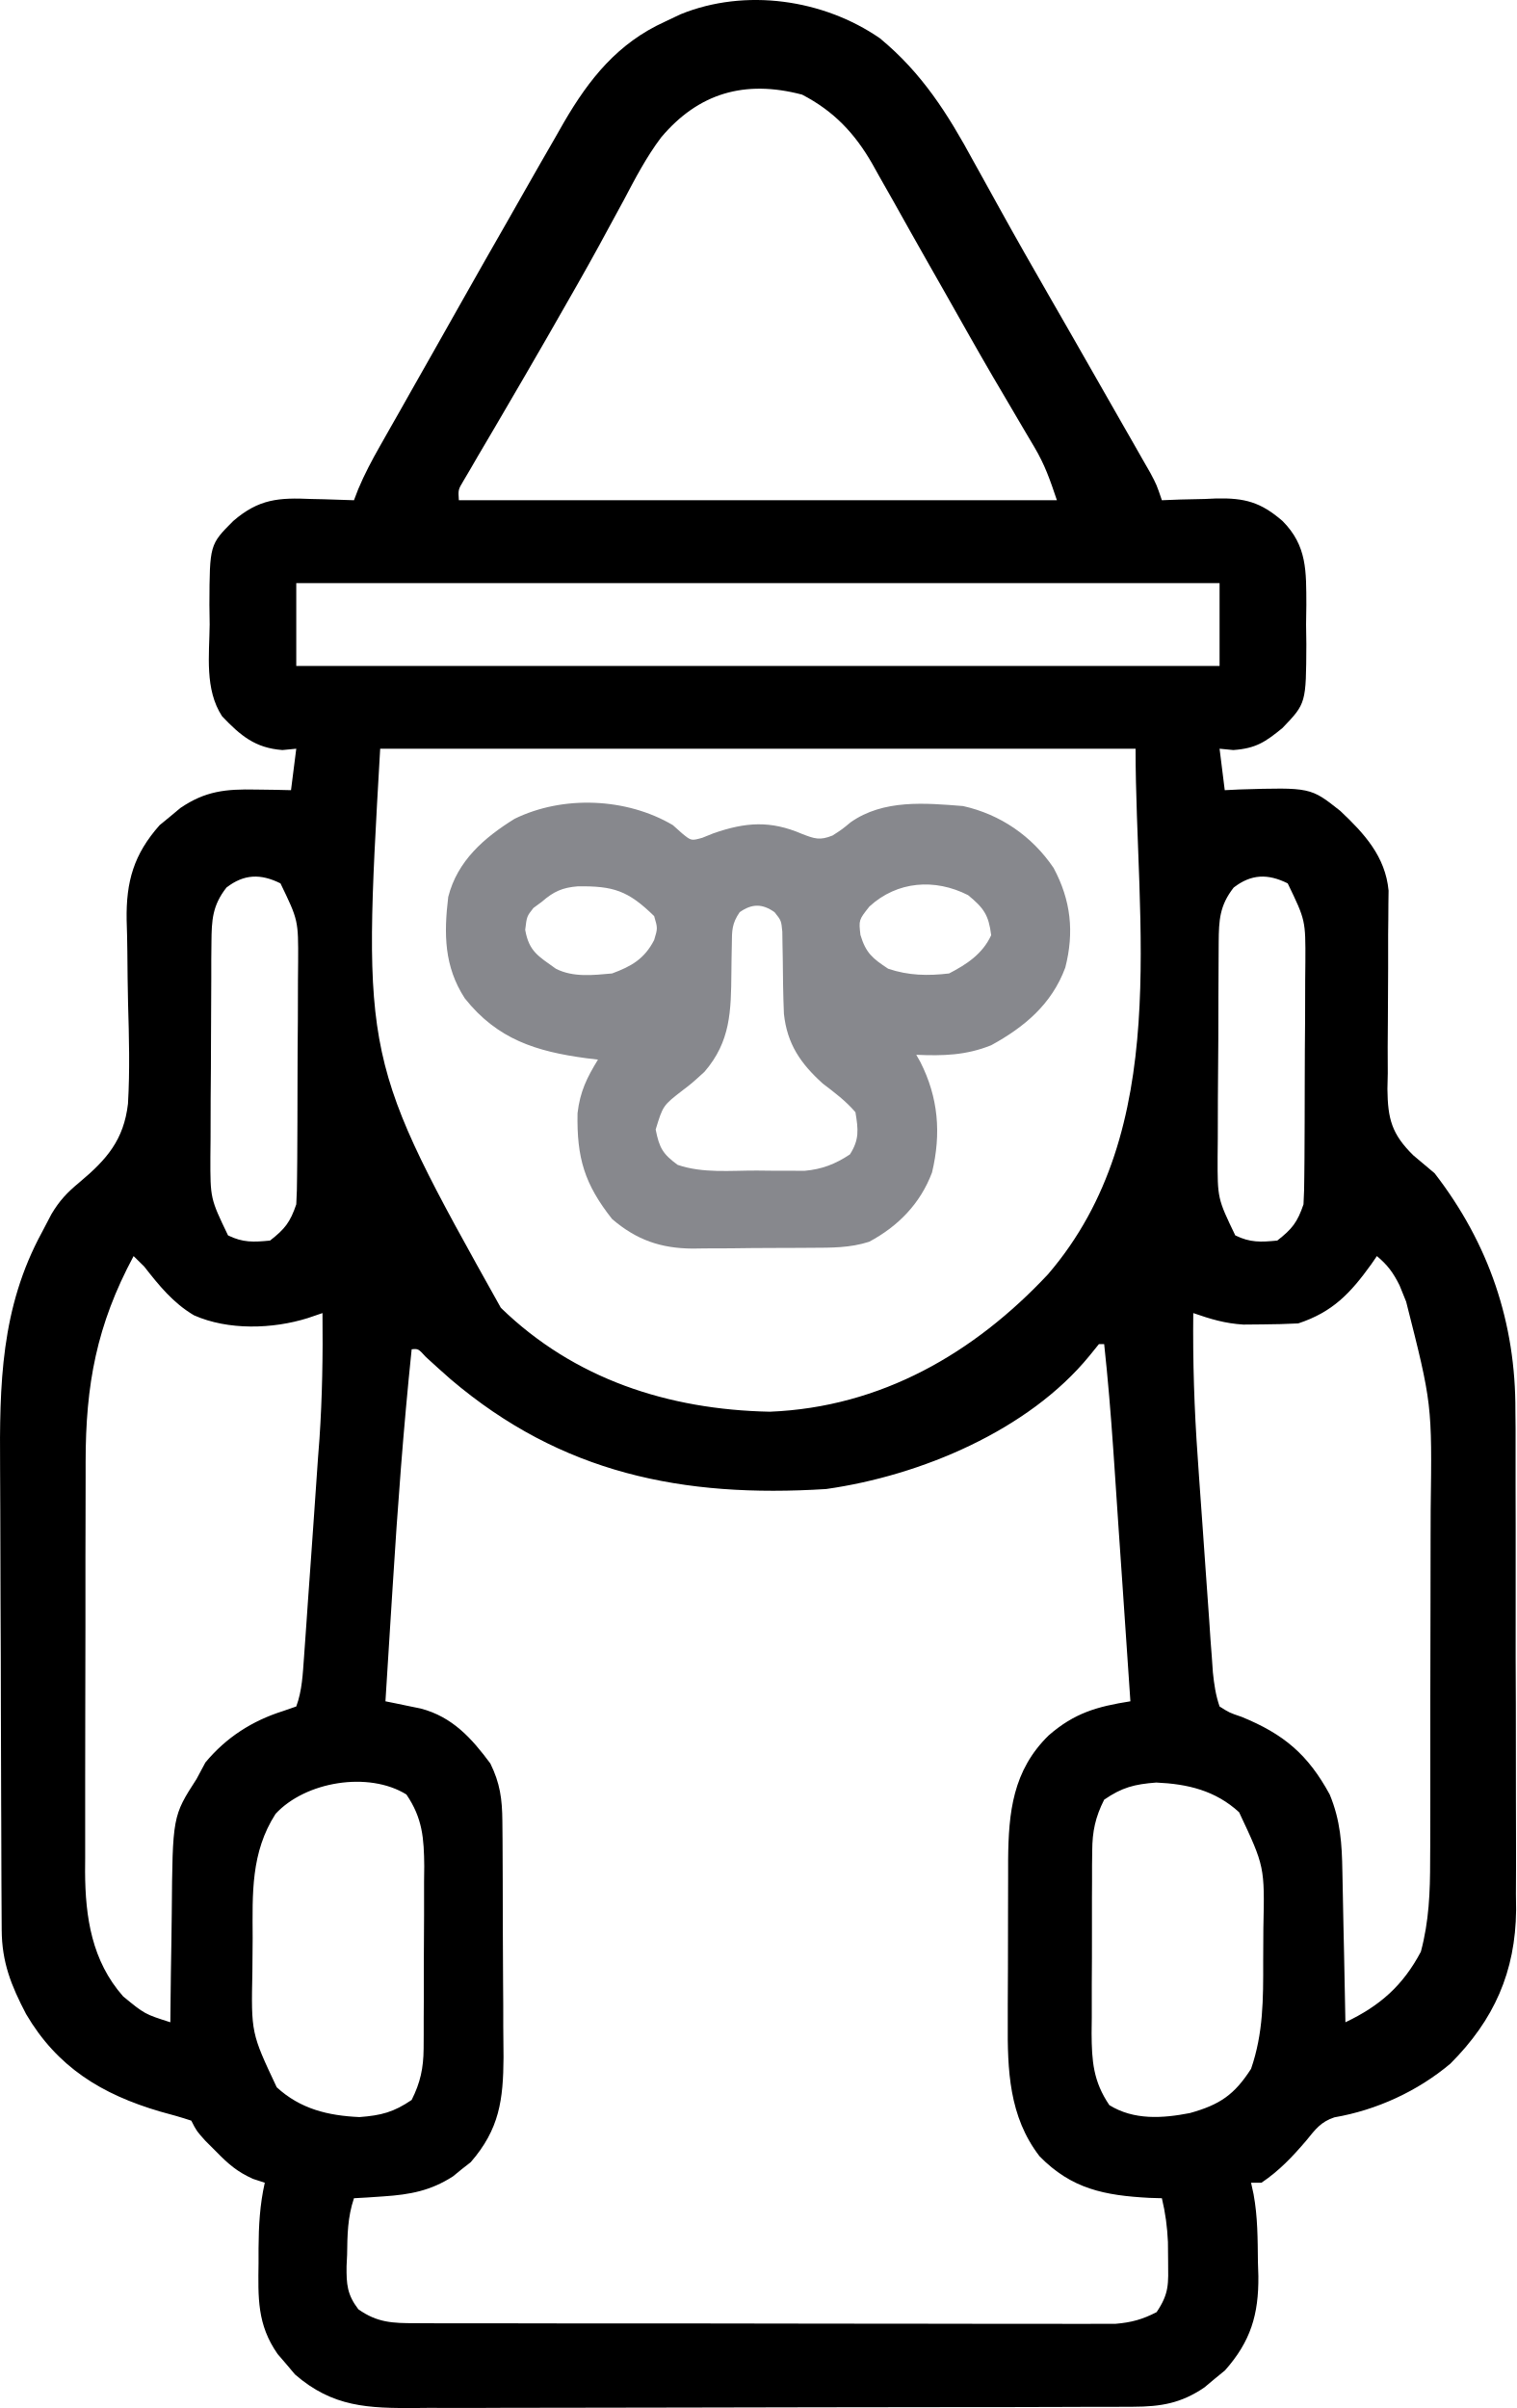
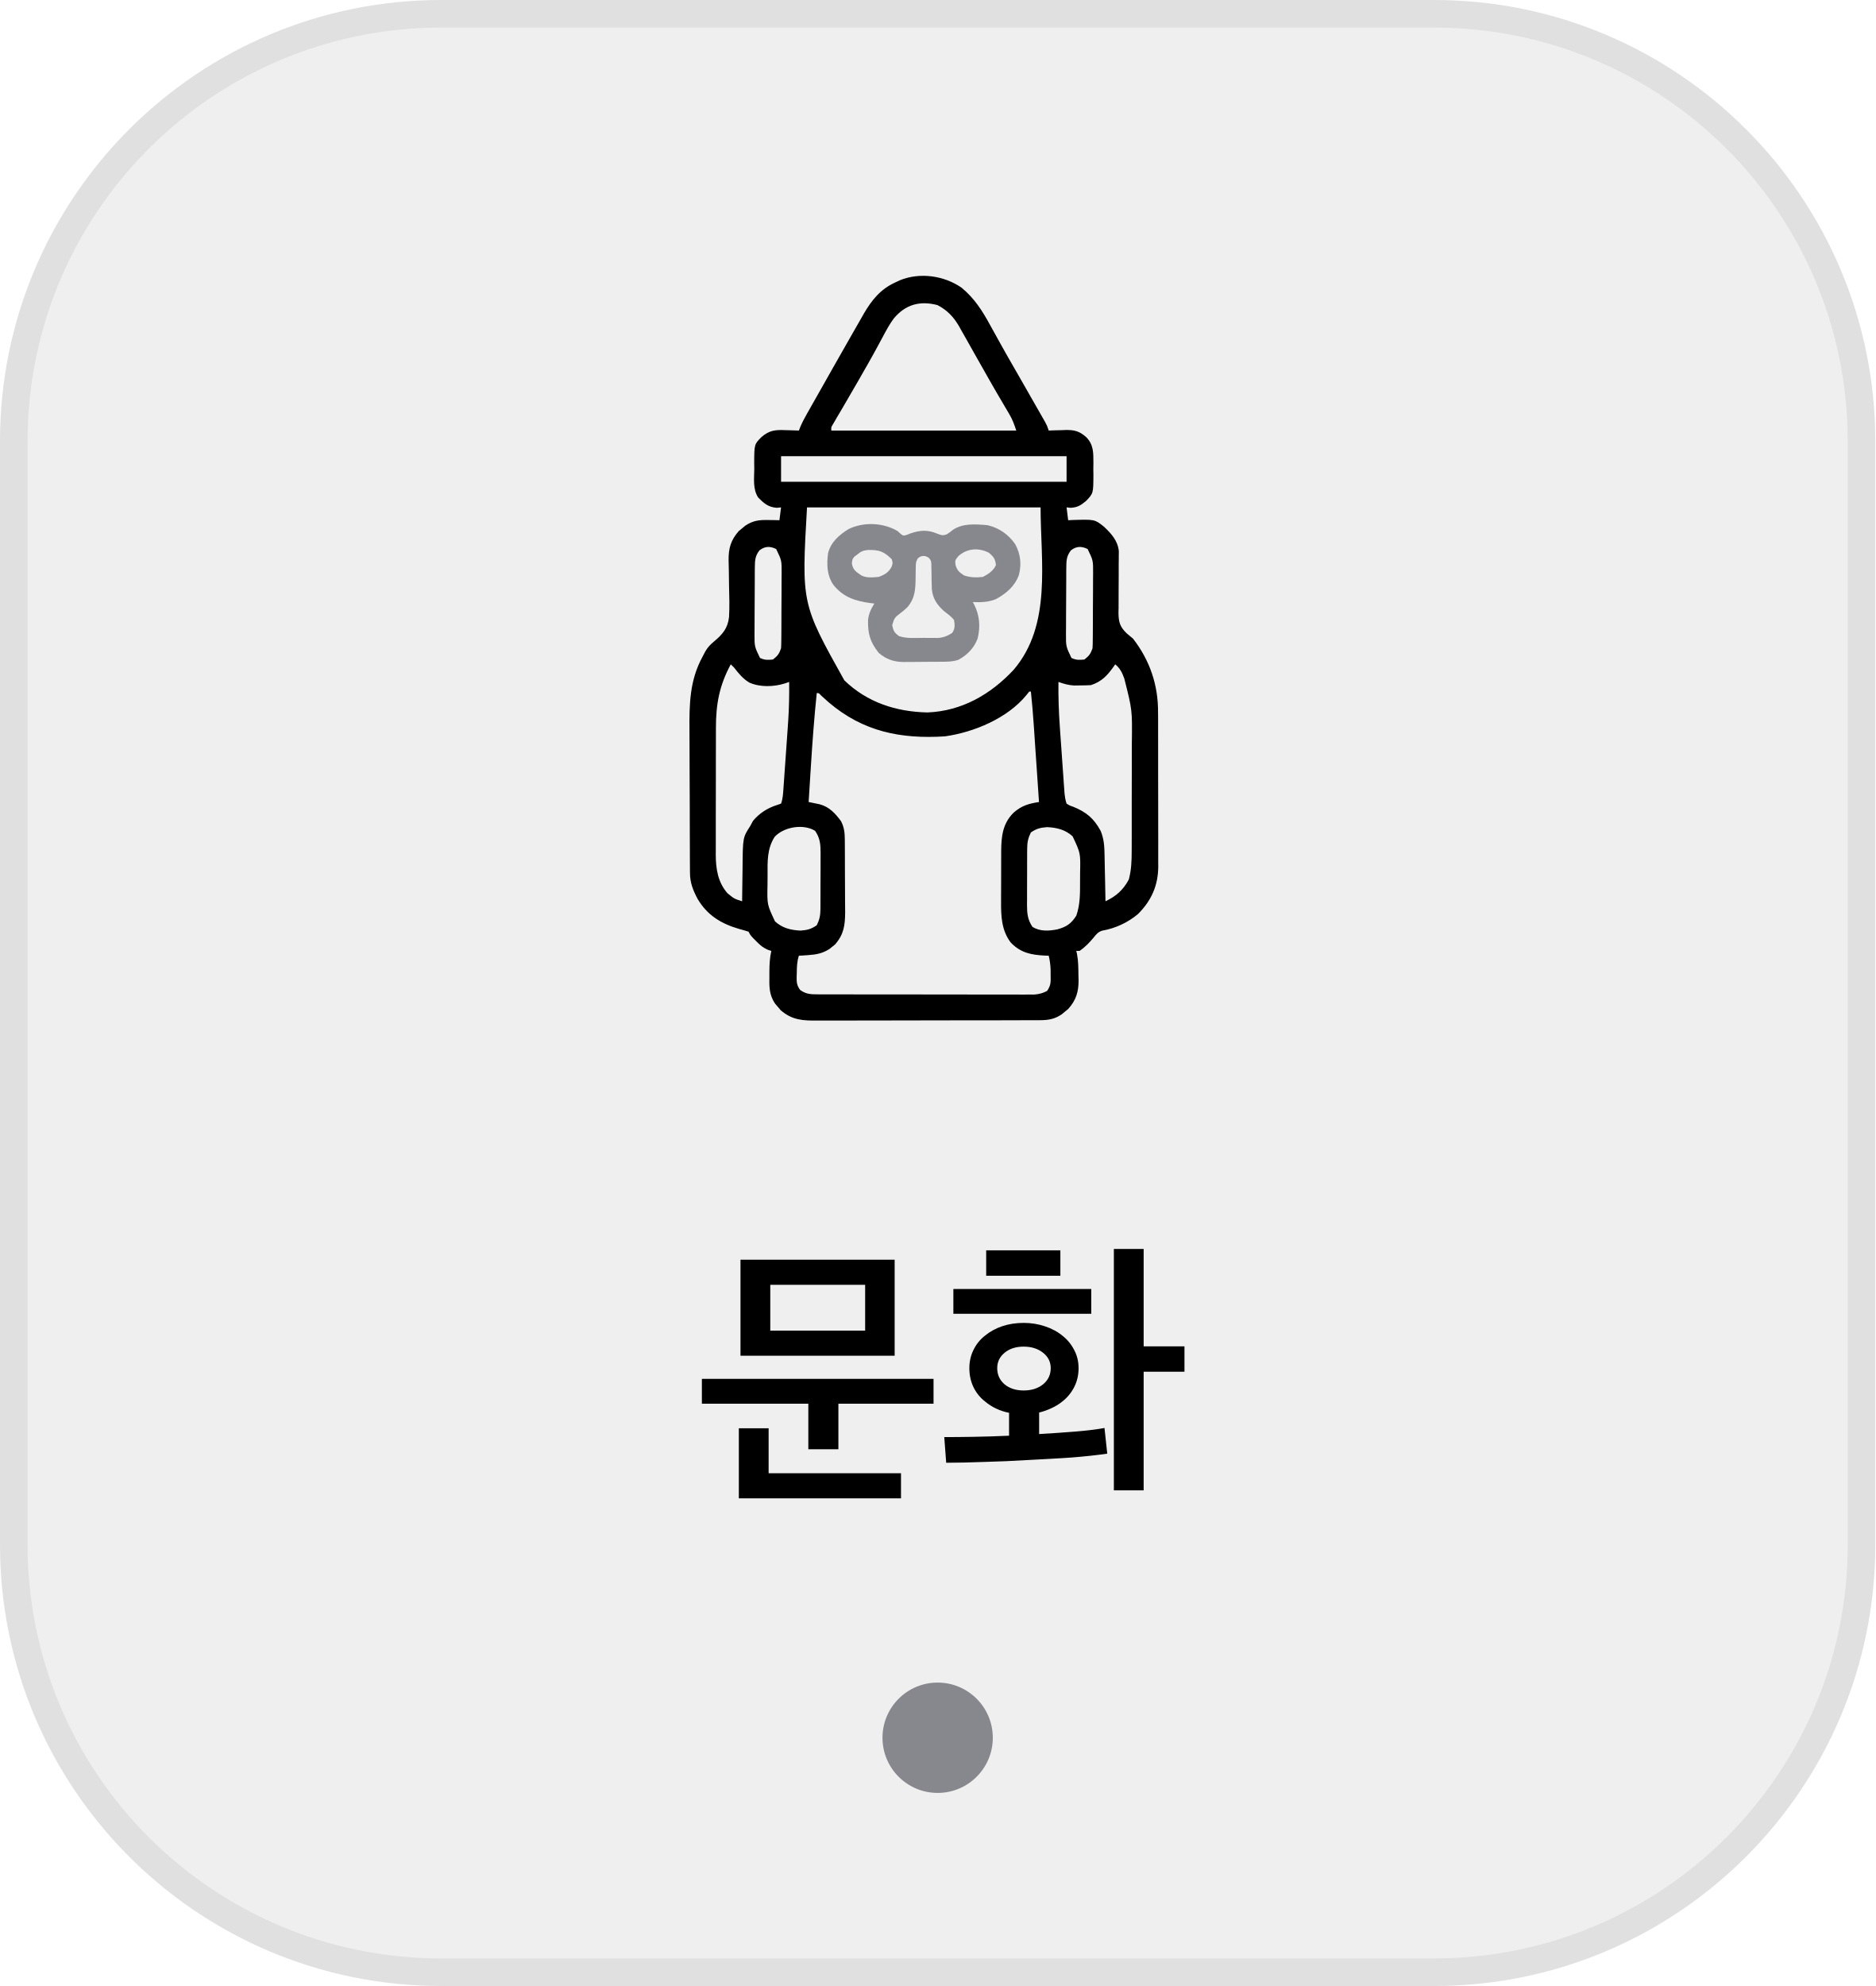
- <svg xmlns="http://www.w3.org/2000/svg" width="17" height="27" viewBox="0 0 17 27" fill="none">
-   <path d="M7.545 9.252C7.596 9.298 7.596 9.298 7.649 9.345C7.751 9.428 7.751 9.428 7.874 9.394C7.916 9.377 7.958 9.36 8.001 9.343C8.361 9.218 8.639 9.198 8.992 9.35C9.134 9.405 9.193 9.426 9.336 9.368C9.444 9.298 9.444 9.298 9.538 9.22C9.906 8.961 10.374 9.004 10.799 9.038C11.215 9.131 11.571 9.373 11.814 9.732C12.008 10.094 12.047 10.451 11.945 10.849C11.793 11.261 11.485 11.517 11.114 11.72C10.831 11.834 10.573 11.84 10.274 11.827C10.289 11.854 10.304 11.881 10.32 11.908C10.522 12.307 10.555 12.709 10.451 13.146C10.32 13.496 10.07 13.75 9.747 13.923C9.53 13.993 9.325 13.99 9.099 13.991C9.028 13.992 9.028 13.992 8.955 13.992C8.854 13.993 8.754 13.993 8.653 13.993C8.501 13.993 8.348 13.995 8.195 13.997C8.097 13.997 8 13.998 7.902 13.998C7.856 13.998 7.811 13.999 7.765 14C7.41 13.997 7.137 13.904 6.863 13.668C6.555 13.278 6.466 12.984 6.476 12.481C6.504 12.24 6.58 12.085 6.705 11.881C6.639 11.873 6.639 11.873 6.571 11.865C6.015 11.79 5.577 11.655 5.211 11.193C4.98 10.836 4.976 10.473 5.026 10.057C5.129 9.651 5.43 9.392 5.77 9.181C6.313 8.915 7.026 8.945 7.545 9.252ZM6.076 10.111C6.044 10.134 6.013 10.157 5.981 10.181C5.907 10.275 5.907 10.275 5.889 10.426C5.932 10.67 6.037 10.721 6.233 10.862C6.427 10.961 6.651 10.934 6.863 10.915C7.08 10.835 7.226 10.752 7.335 10.54C7.375 10.408 7.375 10.408 7.335 10.272C7.04 9.983 6.875 9.934 6.48 9.938C6.306 9.952 6.208 9.996 6.076 10.111ZM9.749 10.164C9.629 10.315 9.629 10.315 9.648 10.483C9.709 10.687 9.785 10.747 9.959 10.862C10.187 10.939 10.403 10.943 10.642 10.915C10.84 10.812 11.017 10.697 11.114 10.486C11.086 10.258 11.03 10.181 10.855 10.037C10.482 9.847 10.06 9.879 9.749 10.164ZM8.294 10.228C8.207 10.354 8.207 10.433 8.206 10.586C8.205 10.637 8.204 10.688 8.203 10.741C8.202 10.794 8.202 10.847 8.201 10.902C8.197 11.338 8.193 11.677 7.899 12.018C7.755 12.149 7.755 12.149 7.656 12.224C7.434 12.396 7.434 12.396 7.352 12.665C7.393 12.872 7.432 12.939 7.598 13.061C7.881 13.158 8.192 13.124 8.486 13.125C8.548 13.125 8.61 13.126 8.674 13.127C8.734 13.127 8.794 13.127 8.855 13.127C8.91 13.127 8.964 13.127 9.02 13.128C9.216 13.111 9.366 13.053 9.53 12.944C9.637 12.777 9.624 12.665 9.592 12.471C9.484 12.344 9.356 12.249 9.225 12.149C8.977 11.925 8.826 11.706 8.79 11.367C8.781 11.158 8.779 10.95 8.777 10.741C8.776 10.69 8.775 10.638 8.774 10.586C8.773 10.54 8.773 10.493 8.772 10.446C8.76 10.322 8.76 10.322 8.685 10.228C8.548 10.131 8.432 10.131 8.294 10.228Z" fill="#87888D" />
-   <path d="M9.866 0.429C10.339 0.819 10.628 1.278 10.917 1.811C10.956 1.881 10.995 1.95 11.033 2.02C11.092 2.127 11.151 2.233 11.21 2.34C11.392 2.67 11.579 2.997 11.767 3.324C11.828 3.431 11.89 3.539 11.952 3.646C11.983 3.7 12.014 3.754 12.046 3.81C12.231 4.134 12.416 4.458 12.601 4.782C12.637 4.845 12.673 4.907 12.71 4.972C12.759 5.059 12.759 5.059 12.81 5.148C12.839 5.199 12.868 5.25 12.899 5.303C12.969 5.435 12.969 5.435 13.028 5.609C13.096 5.607 13.164 5.604 13.234 5.601C13.325 5.599 13.415 5.597 13.505 5.595C13.55 5.593 13.595 5.591 13.641 5.589C13.956 5.583 14.135 5.629 14.38 5.841C14.659 6.12 14.646 6.409 14.648 6.781C14.647 6.854 14.646 6.927 14.645 7.002C14.647 7.112 14.647 7.112 14.648 7.224C14.645 7.887 14.645 7.887 14.38 8.163C14.187 8.321 14.081 8.392 13.829 8.41C13.778 8.405 13.727 8.4 13.675 8.395C13.694 8.549 13.713 8.702 13.733 8.86C13.787 8.857 13.841 8.854 13.897 8.852C14.695 8.828 14.695 8.828 15.028 9.092C15.299 9.347 15.534 9.604 15.57 9.986C15.57 10.035 15.569 10.083 15.568 10.133C15.568 10.189 15.568 10.244 15.567 10.301C15.566 10.361 15.566 10.42 15.565 10.481C15.565 10.607 15.565 10.734 15.565 10.861C15.565 11.059 15.564 11.258 15.562 11.457C15.559 11.649 15.56 11.841 15.561 12.034C15.56 12.092 15.558 12.151 15.557 12.212C15.561 12.544 15.604 12.715 15.847 12.954C15.926 13.021 16.006 13.088 16.086 13.155C16.696 13.944 16.997 14.834 16.992 15.821C16.993 15.919 16.993 15.919 16.994 16.019C16.995 16.233 16.995 16.446 16.994 16.66C16.994 16.81 16.995 16.959 16.995 17.109C16.996 17.422 16.996 17.735 16.995 18.048C16.994 18.408 16.995 18.768 16.997 19.128C16.998 19.477 16.998 19.826 16.998 20.174C16.998 20.322 16.998 20.469 16.999 20.616C17 20.823 16.999 21.029 16.998 21.235C16.999 21.296 16.999 21.356 17 21.418C16.993 22.108 16.753 22.649 16.263 23.139C15.897 23.447 15.438 23.659 14.962 23.741C14.809 23.792 14.749 23.876 14.649 23.999C14.494 24.181 14.345 24.339 14.145 24.474C14.106 24.474 14.068 24.474 14.028 24.474C14.037 24.516 14.046 24.559 14.056 24.602C14.103 24.855 14.102 25.106 14.105 25.363C14.107 25.416 14.108 25.469 14.11 25.523C14.114 25.952 14.024 26.253 13.736 26.578C13.697 26.609 13.659 26.641 13.62 26.673C13.581 26.705 13.543 26.737 13.504 26.77C13.243 26.947 13.019 26.985 12.706 26.986C12.629 26.986 12.552 26.987 12.473 26.987C12.388 26.987 12.303 26.987 12.218 26.987C12.129 26.988 12.039 26.988 11.949 26.988C11.706 26.989 11.462 26.99 11.219 26.99C11.067 26.99 10.915 26.99 10.763 26.99C10.232 26.991 9.701 26.992 9.169 26.992C8.675 26.992 8.181 26.993 7.686 26.995C7.261 26.996 6.836 26.997 6.411 26.997C6.157 26.997 5.904 26.997 5.65 26.998C5.412 27 5.173 27 4.934 26.999C4.847 26.998 4.76 26.999 4.672 27C4.127 27.004 3.731 26.991 3.308 26.624C3.276 26.586 3.244 26.549 3.211 26.509C3.179 26.472 3.146 26.434 3.113 26.395C2.882 26.065 2.894 25.763 2.899 25.374C2.899 25.32 2.899 25.265 2.899 25.209C2.901 24.955 2.913 24.723 2.969 24.474C2.904 24.453 2.904 24.453 2.837 24.431C2.659 24.351 2.56 24.264 2.425 24.126C2.384 24.085 2.344 24.045 2.302 24.003C2.204 23.894 2.204 23.894 2.145 23.778C2.03 23.74 1.913 23.707 1.796 23.676C1.138 23.483 0.641 23.177 0.292 22.582C0.125 22.263 0.021 22.002 0.019 21.64C0.019 21.584 0.018 21.528 0.018 21.47C0.018 21.378 0.018 21.378 0.017 21.284C0.017 21.219 0.016 21.154 0.016 21.088C0.015 20.873 0.014 20.658 0.014 20.442C0.013 20.332 0.013 20.332 0.013 20.219C0.012 19.869 0.011 19.52 0.01 19.17C0.01 18.768 0.008 18.366 0.006 17.964C0.004 17.614 0.003 17.265 0.003 16.915C0.003 16.767 0.002 16.619 0.001 16.471C-0.006 15.523 0.007 14.666 0.473 13.812C0.507 13.747 0.541 13.682 0.576 13.615C0.667 13.462 0.752 13.372 0.892 13.256C1.198 13 1.388 12.781 1.435 12.376C1.457 12.002 1.447 11.629 1.436 11.254C1.432 11.061 1.429 10.867 1.428 10.674C1.427 10.554 1.424 10.435 1.42 10.315C1.413 9.884 1.5 9.579 1.79 9.252C1.829 9.221 1.867 9.19 1.906 9.157C1.944 9.125 1.983 9.093 2.022 9.06C2.303 8.869 2.531 8.846 2.87 8.853C2.943 8.854 3.017 8.855 3.093 8.856C3.149 8.857 3.205 8.858 3.263 8.86C3.292 8.63 3.292 8.63 3.322 8.395C3.271 8.4 3.22 8.405 3.167 8.41C2.86 8.387 2.697 8.248 2.49 8.031C2.294 7.73 2.347 7.346 2.351 7.002C2.35 6.929 2.349 6.856 2.348 6.781C2.351 6.106 2.351 6.106 2.616 5.841C2.904 5.593 3.127 5.579 3.491 5.595C3.537 5.596 3.583 5.597 3.631 5.598C3.743 5.601 3.856 5.605 3.969 5.609C3.985 5.568 4 5.527 4.017 5.484C4.088 5.315 4.171 5.159 4.262 4.999C4.297 4.937 4.332 4.874 4.369 4.81C4.407 4.743 4.444 4.677 4.484 4.608C4.523 4.538 4.563 4.467 4.603 4.397C4.685 4.253 4.767 4.108 4.849 3.963C4.96 3.767 5.071 3.571 5.181 3.375C5.349 3.076 5.519 2.779 5.689 2.482C5.76 2.358 5.83 2.234 5.901 2.109C6.008 1.92 6.117 1.731 6.226 1.542C6.258 1.485 6.29 1.428 6.324 1.37C6.607 0.884 6.928 0.483 7.454 0.244C7.513 0.216 7.571 0.189 7.631 0.16C8.357 -0.135 9.231 -0.009 9.866 0.429ZM7.413 1.541C7.248 1.76 7.123 2 6.995 2.243C6.933 2.357 6.871 2.471 6.809 2.585C6.777 2.644 6.745 2.702 6.713 2.762C6.557 3.047 6.395 3.329 6.234 3.61C6.202 3.665 6.171 3.72 6.139 3.776C5.976 4.06 5.811 4.343 5.646 4.625C5.613 4.681 5.58 4.738 5.546 4.796C5.484 4.903 5.421 5.01 5.357 5.117C5.316 5.189 5.316 5.189 5.273 5.262C5.248 5.304 5.223 5.346 5.198 5.389C5.137 5.491 5.137 5.491 5.145 5.609C7.358 5.609 9.571 5.609 11.851 5.609C11.772 5.375 11.717 5.214 11.597 5.011C11.569 4.965 11.542 4.918 11.514 4.871C11.485 4.821 11.455 4.771 11.425 4.72C11.361 4.611 11.297 4.502 11.233 4.393C11.182 4.307 11.182 4.307 11.131 4.22C10.955 3.918 10.784 3.613 10.612 3.309C10.543 3.187 10.473 3.065 10.404 2.943C10.276 2.718 10.149 2.492 10.023 2.266C9.967 2.167 9.911 2.069 9.855 1.97C9.831 1.926 9.806 1.882 9.781 1.837C9.584 1.494 9.35 1.246 8.994 1.061C8.348 0.891 7.831 1.045 7.413 1.541ZM3.322 6.538C3.322 6.844 3.322 7.151 3.322 7.467C6.738 7.467 10.155 7.467 13.675 7.467C13.675 7.16 13.675 6.854 13.675 6.538C10.258 6.538 6.842 6.538 3.322 6.538ZM4.263 8.395C4.062 11.883 4.062 11.883 5.616 14.664C6.437 15.462 7.491 15.806 8.632 15.829C9.879 15.779 10.923 15.173 11.752 14.287C13.149 12.66 12.733 10.359 12.733 8.395C9.938 8.395 7.143 8.395 4.263 8.395ZM2.539 9.952C2.381 10.154 2.373 10.318 2.371 10.566C2.371 10.63 2.37 10.693 2.369 10.759C2.369 10.828 2.369 10.898 2.369 10.969C2.368 11.04 2.368 11.111 2.368 11.184C2.367 11.335 2.367 11.485 2.366 11.636C2.366 11.866 2.364 12.096 2.362 12.326C2.362 12.472 2.362 12.618 2.361 12.765C2.361 12.833 2.36 12.902 2.359 12.973C2.358 13.438 2.358 13.438 2.557 13.852C2.724 13.934 2.843 13.928 3.028 13.91C3.195 13.78 3.254 13.704 3.322 13.504C3.328 13.399 3.331 13.295 3.331 13.191C3.332 13.127 3.332 13.063 3.333 12.997C3.333 12.893 3.333 12.893 3.334 12.788C3.334 12.681 3.334 12.681 3.335 12.572C3.335 12.422 3.336 12.271 3.336 12.121C3.336 11.891 3.338 11.661 3.34 11.431C3.341 11.284 3.341 11.138 3.341 10.992C3.342 10.923 3.343 10.854 3.343 10.784C3.345 10.319 3.345 10.319 3.145 9.905C2.922 9.794 2.735 9.8 2.539 9.952ZM13.833 9.952C13.675 10.154 13.667 10.318 13.665 10.566C13.665 10.63 13.664 10.693 13.664 10.759C13.663 10.828 13.663 10.898 13.663 10.969C13.662 11.04 13.662 11.111 13.662 11.184C13.661 11.335 13.661 11.485 13.661 11.636C13.66 11.866 13.658 12.096 13.656 12.326C13.656 12.472 13.656 12.618 13.655 12.765C13.655 12.833 13.654 12.902 13.653 12.973C13.652 13.438 13.652 13.438 13.851 13.852C14.018 13.934 14.137 13.928 14.322 13.91C14.489 13.78 14.548 13.704 14.616 13.504C14.622 13.399 14.625 13.295 14.625 13.191C14.626 13.127 14.626 13.063 14.627 12.997C14.627 12.893 14.627 12.893 14.628 12.788C14.628 12.681 14.628 12.681 14.629 12.572C14.629 12.422 14.63 12.271 14.63 12.121C14.63 11.891 14.632 11.661 14.634 11.431C14.635 11.284 14.635 11.138 14.635 10.992C14.636 10.923 14.637 10.854 14.637 10.784C14.639 10.319 14.639 10.319 14.439 9.905C14.216 9.794 14.029 9.8 13.833 9.952ZM1.498 14.084C1.083 14.858 0.96 15.525 0.96 16.395C0.96 16.448 0.96 16.502 0.96 16.557C0.959 16.732 0.959 16.907 0.959 17.083C0.959 17.206 0.959 17.328 0.958 17.451C0.958 17.708 0.958 17.965 0.958 18.221C0.958 18.549 0.957 18.877 0.956 19.205C0.955 19.459 0.955 19.712 0.955 19.966C0.955 20.087 0.955 20.207 0.955 20.328C0.954 20.498 0.954 20.667 0.955 20.836C0.954 20.886 0.954 20.935 0.954 20.986C0.956 21.497 1.03 21.988 1.381 22.385C1.622 22.583 1.622 22.583 1.91 22.675C1.911 22.611 1.911 22.547 1.912 22.481C1.914 22.241 1.918 22.001 1.922 21.761C1.924 21.658 1.925 21.554 1.926 21.451C1.935 20.364 1.935 20.364 2.204 19.947C2.237 19.886 2.27 19.825 2.303 19.762C2.536 19.482 2.826 19.295 3.175 19.185C3.223 19.168 3.272 19.151 3.322 19.134C3.388 18.955 3.395 18.769 3.409 18.579C3.416 18.482 3.416 18.482 3.423 18.383C3.43 18.278 3.43 18.278 3.438 18.171C3.443 18.099 3.448 18.026 3.453 17.952C3.464 17.798 3.475 17.644 3.486 17.491C3.496 17.334 3.507 17.178 3.519 17.022C3.535 16.796 3.551 16.569 3.566 16.343C3.571 16.274 3.576 16.205 3.582 16.135C3.614 15.663 3.621 15.195 3.616 14.723C3.562 14.741 3.508 14.76 3.452 14.779C3.057 14.903 2.558 14.918 2.175 14.748C1.94 14.609 1.782 14.412 1.616 14.2C1.577 14.162 1.538 14.123 1.498 14.084ZM15.439 14.084C15.418 14.115 15.397 14.146 15.375 14.177C15.143 14.499 14.945 14.711 14.557 14.839C14.424 14.846 14.29 14.849 14.156 14.85C14.085 14.85 14.015 14.851 13.942 14.852C13.734 14.839 13.576 14.791 13.38 14.723C13.374 15.265 13.391 15.802 13.43 16.343C13.438 16.452 13.438 16.452 13.445 16.564C13.459 16.755 13.472 16.947 13.486 17.138C13.497 17.295 13.508 17.451 13.519 17.608C13.532 17.796 13.545 17.983 13.559 18.171C13.563 18.241 13.568 18.311 13.573 18.383C13.578 18.448 13.583 18.513 13.588 18.579C13.592 18.636 13.596 18.693 13.6 18.752C13.614 18.886 13.631 19.006 13.675 19.134C13.785 19.204 13.785 19.204 13.921 19.25C14.396 19.444 14.666 19.673 14.91 20.121C15.031 20.414 15.047 20.674 15.052 20.986C15.053 21.034 15.054 21.082 15.055 21.133C15.059 21.286 15.062 21.44 15.064 21.594C15.067 21.698 15.069 21.803 15.071 21.908C15.077 22.163 15.082 22.419 15.086 22.675C15.474 22.491 15.731 22.263 15.932 21.884C16.024 21.541 16.036 21.212 16.036 20.86C16.036 20.806 16.037 20.753 16.037 20.699C16.037 20.524 16.037 20.349 16.038 20.173C16.038 20.051 16.038 19.928 16.038 19.806C16.038 19.549 16.038 19.292 16.038 19.035C16.038 18.708 16.039 18.381 16.04 18.054C16.041 17.801 16.041 17.547 16.041 17.294C16.041 17.174 16.041 17.053 16.042 16.933C16.058 15.742 16.058 15.742 15.767 14.595C15.742 14.535 15.718 14.474 15.693 14.412C15.622 14.27 15.56 14.185 15.439 14.084ZM12.322 15.071C12.287 15.114 12.252 15.157 12.216 15.202C11.533 16.038 10.324 16.546 9.263 16.696C7.655 16.797 6.296 16.522 5.053 15.465C4.96 15.383 4.867 15.3 4.776 15.216C4.69 15.122 4.69 15.122 4.616 15.129C4.524 16.014 4.458 16.9 4.403 17.788C4.395 17.914 4.387 18.04 4.379 18.166C4.36 18.469 4.341 18.773 4.322 19.076C4.376 19.087 4.376 19.087 4.431 19.098C4.502 19.113 4.502 19.113 4.575 19.128C4.621 19.137 4.668 19.147 4.717 19.157C5.073 19.25 5.289 19.491 5.498 19.773C5.607 19.994 5.631 20.173 5.633 20.419C5.634 20.524 5.634 20.524 5.635 20.632C5.635 20.708 5.636 20.784 5.636 20.862C5.636 20.941 5.636 21.02 5.637 21.099C5.638 21.265 5.638 21.431 5.638 21.597C5.638 21.808 5.639 22.02 5.641 22.231C5.643 22.394 5.643 22.558 5.643 22.721C5.643 22.837 5.644 22.952 5.646 23.068C5.643 23.543 5.601 23.873 5.278 24.244C5.229 24.282 5.229 24.282 5.178 24.322C5.129 24.362 5.129 24.362 5.079 24.403C4.829 24.564 4.599 24.607 4.303 24.627C4.209 24.633 4.209 24.633 4.113 24.64C4.065 24.643 4.018 24.645 3.969 24.648C3.897 24.862 3.895 25.061 3.892 25.283C3.89 25.325 3.888 25.366 3.886 25.409C3.884 25.613 3.892 25.728 4.018 25.893C4.231 26.044 4.403 26.049 4.658 26.049C4.728 26.049 4.798 26.05 4.871 26.05C4.948 26.05 5.025 26.05 5.104 26.05C5.186 26.05 5.268 26.05 5.349 26.05C5.572 26.051 5.794 26.051 6.017 26.051C6.202 26.051 6.388 26.052 6.574 26.052C7.012 26.052 7.45 26.052 7.888 26.052C8.34 26.052 8.791 26.053 9.243 26.054C9.631 26.055 10.019 26.055 10.407 26.055C10.639 26.055 10.87 26.055 11.102 26.056C11.32 26.056 11.538 26.056 11.756 26.056C11.874 26.056 11.992 26.056 12.11 26.057C12.18 26.056 12.251 26.056 12.323 26.056C12.384 26.056 12.446 26.056 12.508 26.056C12.686 26.041 12.811 26.007 12.969 25.925C13.113 25.712 13.1 25.605 13.098 25.352C13.097 25.282 13.097 25.211 13.096 25.139C13.088 24.968 13.068 24.814 13.028 24.648C12.982 24.647 12.937 24.645 12.89 24.644C12.384 24.617 12.015 24.544 11.656 24.177C11.313 23.732 11.296 23.209 11.3 22.671C11.3 22.573 11.3 22.573 11.3 22.474C11.3 22.337 11.301 22.2 11.302 22.064C11.303 21.855 11.303 21.647 11.303 21.438C11.303 21.305 11.303 21.172 11.304 21.038C11.304 20.976 11.304 20.915 11.304 20.851C11.309 20.32 11.356 19.853 11.758 19.459C12.048 19.206 12.302 19.135 12.675 19.076C12.645 18.64 12.616 18.203 12.586 17.767C12.572 17.564 12.558 17.361 12.544 17.158C12.528 16.924 12.513 16.691 12.497 16.457C12.492 16.385 12.487 16.313 12.482 16.239C12.455 15.849 12.423 15.46 12.381 15.071C12.361 15.071 12.342 15.071 12.322 15.071ZM3.09 20.338C2.811 20.772 2.831 21.233 2.833 21.729C2.833 21.854 2.831 21.979 2.83 22.105C2.816 22.795 2.816 22.795 3.103 23.404C3.369 23.648 3.679 23.722 4.031 23.738C4.277 23.719 4.414 23.683 4.616 23.546C4.714 23.35 4.748 23.189 4.75 22.972C4.75 22.918 4.751 22.863 4.751 22.807C4.751 22.748 4.751 22.69 4.751 22.63C4.752 22.539 4.752 22.539 4.752 22.446C4.752 22.318 4.752 22.19 4.752 22.062C4.752 21.867 4.753 21.671 4.755 21.476C4.755 21.351 4.755 21.227 4.755 21.102C4.755 21.044 4.756 20.986 4.757 20.926C4.754 20.615 4.739 20.388 4.557 20.121C4.133 19.858 3.425 19.975 3.09 20.338ZM12.381 20.179C12.282 20.375 12.248 20.535 12.247 20.752C12.246 20.807 12.246 20.861 12.245 20.918C12.245 20.976 12.245 21.035 12.245 21.095C12.245 21.155 12.245 21.216 12.244 21.278C12.244 21.406 12.244 21.534 12.244 21.662C12.245 21.858 12.243 22.053 12.242 22.248C12.242 22.373 12.242 22.497 12.242 22.622C12.241 22.68 12.241 22.738 12.24 22.799C12.242 23.11 12.258 23.337 12.439 23.604C12.714 23.774 13.034 23.753 13.342 23.693C13.677 23.6 13.841 23.488 14.028 23.197C14.166 22.797 14.165 22.413 14.164 21.995C14.164 21.87 14.165 21.745 14.166 21.62C14.181 20.93 14.181 20.93 13.894 20.32C13.628 20.076 13.318 20.003 12.965 19.987C12.72 20.006 12.582 20.041 12.381 20.179Z" fill="black" />
+ <svg xmlns="http://www.w3.org/2000/svg" width="68" height="72" viewBox="0 0 68 72" fill="none">
+   <rect x="0.5" y="0.5" width="67" height="71" rx="15.5" fill="#E0E0E0" fill-opacity="0.5" />
+   <rect x="0.5" y="0.5" width="67" height="71" rx="15.5" stroke="#E0E0E0" />
+   <path d="M31.371 46.58H27.931V48.24H31.371V46.58ZM32.671 54.32H26.791V51.78H27.871V53.41H32.671V54.32ZM29.311 52.54V50.89H25.451V49.99H33.851V50.89H30.401V52.54H29.311ZM26.851 49.15V45.67H32.441V49.15H26.851ZM38.1 49.6C38.1 49.373 38.007 49.187 37.82 49.04C37.633 48.893 37.4 48.82 37.12 48.82C36.84 48.82 36.61 48.893 36.43 49.04C36.25 49.187 36.16 49.373 36.16 49.6C36.16 49.84 36.25 50.037 36.43 50.19C36.61 50.337 36.84 50.41 37.12 50.41C37.4 50.41 37.633 50.337 37.82 50.19C38.007 50.037 38.1 49.84 38.1 49.6ZM35.76 46.25V45.33H38.45V46.25H35.76ZM34.57 47.63V46.73H39.57V47.63H34.57ZM41.47 45.28V48.81H42.95V49.73H41.47V54.03H40.39V45.28H41.47ZM40.15 52.7C39.79 52.753 39.36 52.8 38.86 52.84C38.36 52.873 37.84 52.903 37.3 52.93C36.76 52.963 36.227 52.987 35.7 53C35.173 53.02 34.71 53.03 34.31 53.03L34.24 52.1C34.547 52.1 34.903 52.097 35.31 52.09C35.723 52.083 36.15 52.07 36.59 52.05V51.22C36.257 51.153 35.967 51.017 35.72 50.81C35.54 50.67 35.4 50.497 35.3 50.29C35.2 50.083 35.15 49.853 35.15 49.6C35.15 49.36 35.2 49.14 35.3 48.94C35.4 48.733 35.54 48.56 35.72 48.42C35.9 48.273 36.107 48.16 36.34 48.08C36.58 48 36.84 47.96 37.12 47.96C37.387 47.96 37.64 48 37.88 48.08C38.127 48.16 38.34 48.273 38.52 48.42C38.7 48.56 38.843 48.733 38.95 48.94C39.057 49.14 39.11 49.36 39.11 49.6C39.11 49.853 39.057 50.083 38.95 50.29C38.843 50.497 38.7 50.67 38.52 50.81C38.407 50.903 38.277 50.983 38.13 51.05C37.99 51.117 37.84 51.17 37.68 51.21V51.99C38.14 51.963 38.577 51.933 38.99 51.9C39.403 51.867 39.757 51.823 40.05 51.77L40.15 52.7Z" fill="black" />
+   <path d="M32.545 19.252C32.596 19.298 32.596 19.298 32.649 19.345C32.751 19.428 32.751 19.428 32.874 19.394C32.916 19.377 32.958 19.36 33.001 19.343C33.361 19.218 33.639 19.198 33.992 19.35C34.135 19.404 34.193 19.426 34.336 19.368C34.444 19.298 34.444 19.298 34.538 19.22C34.906 18.961 35.374 19.004 35.799 19.038C36.215 19.131 36.571 19.373 36.814 19.732C37.008 20.094 37.047 20.451 36.945 20.849C36.793 21.261 36.485 21.517 36.114 21.72C35.831 21.834 35.574 21.84 35.274 21.827C35.289 21.854 35.304 21.881 35.32 21.908C35.522 22.307 35.555 22.709 35.451 23.146C35.32 23.496 35.071 23.75 34.747 23.923C34.53 23.993 34.325 23.99 34.099 23.991C34.028 23.991 34.028 23.991 33.955 23.992C33.854 23.993 33.754 23.993 33.653 23.993C33.501 23.993 33.348 23.995 33.195 23.997C33.097 23.997 32.999 23.998 32.902 23.998C32.856 23.998 32.811 23.999 32.765 24C32.41 23.997 32.137 23.904 31.863 23.669C31.555 23.278 31.466 22.984 31.476 22.481C31.503 22.24 31.58 22.085 31.705 21.881C31.639 21.873 31.639 21.873 31.571 21.865C31.015 21.79 30.577 21.654 30.211 21.193C29.98 20.836 29.976 20.473 30.026 20.057C30.129 19.651 30.43 19.392 30.77 19.181C31.313 18.915 32.026 18.945 32.545 19.252ZM31.076 20.111C31.044 20.134 31.013 20.157 30.98 20.181C30.907 20.275 30.907 20.275 30.889 20.426C30.932 20.67 31.037 20.721 31.233 20.862C31.427 20.961 31.651 20.934 31.863 20.915C32.08 20.835 32.225 20.752 32.335 20.54C32.375 20.408 32.375 20.408 32.335 20.272C32.04 19.983 31.875 19.934 31.48 19.938C31.306 19.952 31.208 19.996 31.076 20.111ZM34.749 20.164C34.629 20.315 34.629 20.315 34.648 20.483C34.709 20.687 34.785 20.747 34.959 20.862C35.187 20.939 35.403 20.943 35.642 20.915C35.84 20.812 36.017 20.697 36.114 20.486C36.086 20.258 36.03 20.181 35.855 20.037C35.482 19.847 35.06 19.879 34.749 20.164ZM33.294 20.228C33.207 20.354 33.207 20.433 33.206 20.586C33.205 20.637 33.204 20.688 33.203 20.741C33.202 20.794 33.202 20.847 33.201 20.902C33.197 21.338 33.193 21.677 32.899 22.018C32.755 22.149 32.755 22.149 32.656 22.224C32.434 22.396 32.434 22.396 32.352 22.665C32.393 22.872 32.432 22.939 32.598 23.061C32.88 23.157 33.192 23.125 33.486 23.125C33.548 23.125 33.61 23.126 33.674 23.127C33.734 23.127 33.794 23.127 33.855 23.127C33.91 23.127 33.964 23.127 34.02 23.128C34.217 23.111 34.365 23.053 34.53 22.944C34.637 22.777 34.624 22.665 34.592 22.471C34.484 22.343 34.356 22.249 34.224 22.149C33.977 21.925 33.826 21.706 33.79 21.367C33.781 21.158 33.779 20.95 33.777 20.741C33.776 20.689 33.775 20.638 33.773 20.586C33.773 20.54 33.773 20.494 33.772 20.446C33.76 20.322 33.76 20.322 33.685 20.228C33.547 20.131 33.432 20.131 33.294 20.228Z" fill="#87888D" />
+   <path d="M34.866 10.429C35.339 10.819 35.628 11.278 35.917 11.811C35.956 11.881 35.995 11.95 36.033 12.02C36.092 12.127 36.151 12.233 36.21 12.34C36.392 12.67 36.578 12.997 36.767 13.324C36.828 13.431 36.89 13.539 36.952 13.646C36.983 13.7 37.014 13.754 37.046 13.81C37.231 14.134 37.416 14.458 37.601 14.782C37.637 14.845 37.673 14.907 37.71 14.972C37.759 15.059 37.759 15.059 37.81 15.148C37.839 15.199 37.868 15.25 37.899 15.303C37.969 15.435 37.969 15.435 38.028 15.609C38.096 15.607 38.164 15.604 38.234 15.601C38.325 15.599 38.415 15.597 38.505 15.595C38.55 15.593 38.595 15.591 38.641 15.589C38.956 15.584 39.135 15.629 39.38 15.841C39.659 16.12 39.646 16.409 39.648 16.781C39.647 16.854 39.646 16.927 39.645 17.002C39.647 17.112 39.647 17.112 39.648 17.224C39.645 17.887 39.645 17.887 39.38 18.163C39.187 18.321 39.081 18.392 38.829 18.41C38.778 18.405 38.727 18.4 38.675 18.395C38.694 18.549 38.714 18.702 38.733 18.86C38.788 18.857 38.842 18.854 38.897 18.852C39.695 18.828 39.695 18.828 40.028 19.092C40.299 19.347 40.534 19.604 40.57 19.986C40.57 20.035 40.569 20.083 40.568 20.133C40.568 20.189 40.568 20.244 40.567 20.301C40.566 20.36 40.566 20.42 40.565 20.481C40.565 20.607 40.565 20.734 40.565 20.86C40.565 21.059 40.564 21.258 40.562 21.457C40.559 21.649 40.56 21.841 40.561 22.034C40.56 22.092 40.558 22.151 40.557 22.212C40.561 22.544 40.604 22.715 40.847 22.954C40.926 23.021 41.006 23.088 41.086 23.155C41.696 23.944 41.997 24.834 41.992 25.821C41.993 25.919 41.993 25.919 41.994 26.019C41.995 26.233 41.995 26.446 41.994 26.66C41.995 26.81 41.995 26.959 41.995 27.109C41.996 27.422 41.996 27.735 41.995 28.048C41.994 28.408 41.995 28.768 41.997 29.128C41.998 29.477 41.998 29.826 41.998 30.174C41.998 30.322 41.998 30.469 41.999 30.616C42 30.823 41.999 31.029 41.998 31.235C41.999 31.296 41.999 31.356 42 31.418C41.993 32.108 41.753 32.649 41.263 33.139C40.897 33.447 40.438 33.659 39.962 33.741C39.809 33.792 39.749 33.876 39.649 33.999C39.494 34.181 39.346 34.339 39.145 34.474C39.106 34.474 39.068 34.474 39.028 34.474C39.037 34.516 39.046 34.559 39.056 34.602C39.103 34.855 39.102 35.106 39.105 35.363C39.106 35.416 39.108 35.469 39.11 35.523C39.114 35.952 39.024 36.253 38.736 36.578C38.697 36.609 38.659 36.641 38.62 36.673C38.581 36.705 38.543 36.737 38.504 36.77C38.243 36.947 38.019 36.985 37.706 36.986C37.629 36.986 37.552 36.987 37.473 36.987C37.388 36.987 37.303 36.987 37.218 36.987C37.129 36.987 37.039 36.988 36.949 36.988C36.706 36.989 36.462 36.99 36.219 36.99C36.067 36.99 35.915 36.99 35.763 36.99C35.232 36.991 34.701 36.992 34.169 36.992C33.675 36.992 33.181 36.993 32.686 36.995C32.261 36.996 31.836 36.997 31.411 36.997C31.157 36.997 30.904 36.997 30.65 36.998C30.412 36.999 30.173 36.999 29.934 36.999C29.847 36.998 29.759 36.999 29.672 36.999C29.127 37.004 28.731 36.991 28.308 36.624C28.276 36.586 28.244 36.548 28.212 36.51C28.179 36.472 28.146 36.434 28.113 36.395C27.882 36.065 27.894 35.763 27.899 35.374C27.899 35.32 27.899 35.265 27.899 35.209C27.901 34.955 27.913 34.723 27.969 34.474C27.904 34.453 27.904 34.453 27.837 34.431C27.659 34.351 27.56 34.264 27.425 34.126C27.384 34.085 27.344 34.045 27.302 34.003C27.204 33.894 27.204 33.894 27.145 33.778C27.03 33.74 26.913 33.707 26.796 33.676C26.138 33.483 25.641 33.177 25.292 32.582C25.125 32.263 25.021 32.002 25.019 31.64C25.019 31.584 25.018 31.528 25.018 31.47C25.017 31.378 25.017 31.378 25.017 31.284C25.017 31.219 25.017 31.154 25.016 31.088C25.015 30.873 25.014 30.658 25.014 30.442C25.013 30.332 25.013 30.332 25.013 30.219C25.012 29.869 25.011 29.52 25.011 29.17C25.01 28.768 25.008 28.366 25.006 27.964C25.004 27.614 25.003 27.265 25.003 26.915C25.003 26.767 25.002 26.619 25.001 26.471C24.994 25.523 25.007 24.666 25.473 23.812C25.507 23.747 25.541 23.682 25.576 23.615C25.667 23.462 25.752 23.372 25.892 23.256C26.198 23 26.388 22.781 26.435 22.376C26.457 22.002 26.447 21.628 26.436 21.254C26.432 21.061 26.43 20.867 26.428 20.674C26.427 20.554 26.424 20.435 26.42 20.315C26.413 19.884 26.5 19.579 26.79 19.252C26.829 19.221 26.867 19.189 26.906 19.157C26.945 19.125 26.983 19.093 27.022 19.06C27.303 18.869 27.531 18.846 27.87 18.853C27.943 18.854 28.017 18.855 28.093 18.856C28.149 18.857 28.205 18.858 28.263 18.86C28.292 18.63 28.292 18.63 28.322 18.395C28.271 18.4 28.22 18.405 28.167 18.41C27.86 18.387 27.697 18.248 27.489 18.031C27.294 17.73 27.347 17.346 27.351 17.002C27.35 16.929 27.349 16.856 27.348 16.781C27.351 16.106 27.351 16.106 27.616 15.841C27.904 15.593 28.127 15.579 28.491 15.595C28.537 15.596 28.583 15.597 28.631 15.598C28.743 15.601 28.856 15.605 28.969 15.609C28.985 15.568 29 15.527 29.017 15.484C29.088 15.315 29.171 15.159 29.262 14.999C29.297 14.937 29.332 14.874 29.369 14.81C29.407 14.743 29.445 14.677 29.483 14.608C29.523 14.538 29.563 14.467 29.603 14.397C29.685 14.252 29.767 14.108 29.849 13.963C29.96 13.767 30.071 13.571 30.181 13.375C30.349 13.076 30.519 12.779 30.689 12.482C30.76 12.358 30.83 12.234 30.901 12.11C31.008 11.92 31.117 11.731 31.226 11.542C31.258 11.485 31.291 11.428 31.324 11.37C31.607 10.884 31.928 10.483 32.454 10.244C32.513 10.216 32.571 10.189 32.632 10.16C33.357 9.865 34.231 9.991 34.866 10.429ZM32.413 11.541C32.248 11.761 32.123 12.001 31.994 12.242C31.933 12.357 31.871 12.471 31.809 12.585C31.777 12.644 31.745 12.702 31.713 12.762C31.557 13.047 31.395 13.329 31.233 13.61C31.202 13.665 31.171 13.72 31.139 13.776C30.976 14.06 30.811 14.343 30.646 14.625C30.613 14.681 30.58 14.738 30.547 14.796C30.484 14.903 30.421 15.01 30.357 15.117C30.316 15.189 30.316 15.189 30.273 15.262C30.248 15.304 30.223 15.346 30.198 15.389C30.137 15.491 30.137 15.491 30.145 15.609C32.358 15.609 34.571 15.609 36.851 15.609C36.772 15.375 36.717 15.214 36.596 15.011C36.569 14.965 36.542 14.918 36.514 14.871C36.485 14.821 36.455 14.771 36.425 14.72C36.361 14.611 36.297 14.502 36.233 14.393C36.182 14.307 36.182 14.307 36.131 14.22C35.955 13.918 35.784 13.613 35.612 13.309C35.543 13.187 35.473 13.065 35.404 12.943C35.276 12.718 35.149 12.492 35.023 12.266C34.967 12.167 34.911 12.069 34.855 11.97C34.831 11.926 34.806 11.882 34.781 11.837C34.584 11.494 34.35 11.246 33.994 11.061C33.348 10.891 32.831 11.045 32.413 11.541ZM28.322 16.538C28.322 16.844 28.322 17.151 28.322 17.467C31.738 17.467 35.155 17.467 38.675 17.467C38.675 17.16 38.675 16.854 38.675 16.538C35.258 16.538 31.842 16.538 28.322 16.538ZM29.263 18.395C29.062 21.883 29.062 21.883 30.616 24.664C31.437 25.462 32.491 25.806 33.632 25.829C34.879 25.779 35.923 25.173 36.752 24.287C38.149 22.66 37.733 20.359 37.733 18.395C34.938 18.395 32.143 18.395 29.263 18.395ZM27.539 19.952C27.381 20.154 27.373 20.318 27.371 20.566C27.371 20.63 27.37 20.693 27.369 20.759C27.369 20.828 27.369 20.898 27.369 20.969C27.368 21.04 27.368 21.111 27.368 21.184C27.367 21.335 27.367 21.485 27.366 21.636C27.366 21.866 27.364 22.096 27.362 22.326C27.362 22.472 27.361 22.618 27.361 22.765C27.361 22.833 27.36 22.902 27.359 22.973C27.358 23.438 27.358 23.438 27.557 23.852C27.724 23.934 27.843 23.928 28.028 23.91C28.195 23.78 28.254 23.704 28.322 23.503C28.328 23.399 28.331 23.295 28.331 23.191C28.332 23.127 28.332 23.063 28.333 22.997C28.333 22.893 28.333 22.893 28.334 22.788C28.334 22.681 28.334 22.681 28.335 22.572C28.335 22.422 28.336 22.271 28.336 22.121C28.337 21.891 28.338 21.661 28.34 21.43C28.34 21.284 28.341 21.138 28.341 20.992C28.342 20.923 28.343 20.854 28.343 20.784C28.345 20.319 28.345 20.319 28.145 19.905C27.922 19.794 27.735 19.8 27.539 19.952ZM38.833 19.952C38.675 20.154 38.667 20.318 38.665 20.566C38.665 20.63 38.664 20.693 38.663 20.759C38.663 20.828 38.663 20.898 38.663 20.969C38.662 21.04 38.662 21.111 38.662 21.184C38.661 21.335 38.661 21.485 38.66 21.636C38.66 21.866 38.658 22.096 38.656 22.326C38.656 22.472 38.656 22.618 38.655 22.765C38.655 22.833 38.654 22.902 38.653 22.973C38.652 23.438 38.652 23.438 38.851 23.852C39.018 23.934 39.137 23.928 39.322 23.91C39.489 23.78 39.548 23.704 39.616 23.503C39.622 23.399 39.625 23.295 39.625 23.191C39.626 23.127 39.626 23.063 39.627 22.997C39.627 22.893 39.627 22.893 39.628 22.788C39.628 22.681 39.628 22.681 39.629 22.572C39.629 22.422 39.63 22.271 39.63 22.121C39.63 21.891 39.632 21.661 39.634 21.43C39.635 21.284 39.635 21.138 39.635 20.992C39.636 20.923 39.637 20.854 39.637 20.784C39.639 20.319 39.639 20.319 39.439 19.905C39.216 19.794 39.029 19.8 38.833 19.952ZM26.498 24.084C26.082 24.858 25.96 25.525 25.96 26.395C25.96 26.448 25.96 26.502 25.96 26.557C25.959 26.732 25.959 26.907 25.959 27.083C25.959 27.206 25.959 27.328 25.958 27.451C25.958 27.708 25.958 27.965 25.958 28.221C25.958 28.549 25.957 28.877 25.956 29.205C25.956 29.459 25.955 29.712 25.955 29.966C25.955 30.087 25.955 30.207 25.955 30.328C25.954 30.498 25.954 30.667 25.955 30.836C25.954 30.886 25.954 30.935 25.954 30.986C25.956 31.497 26.03 31.988 26.381 32.385C26.622 32.583 26.622 32.583 26.91 32.675C26.911 32.611 26.911 32.547 26.912 32.481C26.914 32.241 26.918 32.001 26.922 31.761C26.924 31.658 26.925 31.554 26.926 31.451C26.935 30.364 26.935 30.364 27.204 29.947C27.237 29.886 27.27 29.825 27.303 29.762C27.536 29.482 27.826 29.295 28.175 29.185C28.223 29.168 28.272 29.151 28.322 29.134C28.388 28.955 28.395 28.769 28.409 28.579C28.416 28.482 28.416 28.482 28.423 28.383C28.43 28.278 28.43 28.278 28.438 28.171C28.443 28.099 28.448 28.026 28.453 27.952C28.464 27.798 28.475 27.644 28.486 27.491C28.496 27.334 28.507 27.178 28.519 27.022C28.535 26.796 28.551 26.569 28.567 26.343C28.571 26.274 28.576 26.205 28.581 26.135C28.613 25.663 28.621 25.195 28.616 24.723C28.562 24.741 28.508 24.76 28.452 24.779C28.057 24.903 27.558 24.918 27.175 24.748C26.939 24.609 26.782 24.412 26.616 24.2C26.577 24.162 26.538 24.123 26.498 24.084ZM40.439 24.084C40.418 24.115 40.397 24.146 40.375 24.177C40.143 24.499 39.945 24.711 39.557 24.839C39.424 24.846 39.29 24.849 39.156 24.849C39.086 24.85 39.015 24.851 38.942 24.852C38.734 24.839 38.576 24.791 38.38 24.723C38.374 25.265 38.391 25.802 38.43 26.343C38.438 26.452 38.438 26.452 38.445 26.564C38.459 26.755 38.472 26.947 38.486 27.138C38.497 27.295 38.508 27.451 38.519 27.608C38.532 27.796 38.545 27.983 38.559 28.171C38.563 28.241 38.568 28.311 38.573 28.383C38.578 28.448 38.583 28.513 38.588 28.579C38.592 28.636 38.596 28.693 38.6 28.752C38.614 28.886 38.631 29.006 38.675 29.134C38.785 29.204 38.785 29.204 38.921 29.25C39.396 29.444 39.666 29.673 39.91 30.121C40.031 30.414 40.047 30.674 40.052 30.986C40.053 31.034 40.054 31.082 40.055 31.133C40.059 31.286 40.062 31.44 40.064 31.594C40.067 31.698 40.069 31.803 40.071 31.908C40.077 32.163 40.082 32.419 40.086 32.675C40.474 32.491 40.731 32.263 40.932 31.884C41.024 31.541 41.036 31.212 41.036 30.86C41.036 30.806 41.036 30.753 41.037 30.699C41.037 30.524 41.037 30.349 41.038 30.173C41.038 30.051 41.038 29.928 41.038 29.806C41.038 29.549 41.038 29.292 41.038 29.035C41.038 28.708 41.039 28.381 41.04 28.054C41.041 27.801 41.041 27.547 41.041 27.294C41.041 27.174 41.041 27.053 41.042 26.933C41.058 25.742 41.058 25.742 40.767 24.596C40.742 24.535 40.718 24.474 40.693 24.412C40.622 24.27 40.56 24.185 40.439 24.084ZM37.322 25.071C37.287 25.114 37.252 25.157 37.217 25.202C36.532 26.038 35.324 26.546 34.263 26.696C32.654 26.797 31.296 26.522 30.053 25.465C29.96 25.383 29.867 25.3 29.776 25.216C29.69 25.122 29.69 25.122 29.616 25.129C29.524 26.014 29.458 26.9 29.403 27.788C29.395 27.914 29.387 28.04 29.379 28.166C29.36 28.469 29.341 28.773 29.322 29.076C29.376 29.087 29.376 29.087 29.431 29.098C29.502 29.113 29.502 29.113 29.575 29.128C29.621 29.137 29.668 29.147 29.717 29.157C30.073 29.25 30.289 29.491 30.498 29.773C30.608 29.994 30.631 30.173 30.633 30.419C30.634 30.524 30.634 30.524 30.635 30.632C30.635 30.708 30.636 30.784 30.636 30.862C30.636 30.941 30.636 31.02 30.637 31.099C30.637 31.265 30.638 31.431 30.638 31.597C30.638 31.808 30.639 32.02 30.641 32.231C30.643 32.394 30.643 32.558 30.643 32.721C30.643 32.837 30.644 32.952 30.646 33.068C30.643 33.543 30.601 33.873 30.278 34.243C30.229 34.282 30.229 34.282 30.178 34.322C30.129 34.362 30.129 34.362 30.079 34.403C29.829 34.564 29.599 34.607 29.303 34.627C29.209 34.633 29.209 34.633 29.113 34.64C29.065 34.643 29.018 34.645 28.969 34.648C28.897 34.862 28.895 35.061 28.892 35.283C28.89 35.325 28.888 35.366 28.887 35.409C28.884 35.613 28.892 35.728 29.018 35.893C29.231 36.044 29.403 36.049 29.658 36.049C29.728 36.05 29.798 36.05 29.87 36.05C29.948 36.05 30.025 36.05 30.104 36.05C30.186 36.05 30.268 36.05 30.349 36.05C30.572 36.051 30.794 36.051 31.017 36.051C31.202 36.051 31.388 36.051 31.574 36.052C32.012 36.052 32.45 36.052 32.888 36.052C33.34 36.052 33.791 36.053 34.243 36.054C34.631 36.054 35.019 36.055 35.407 36.055C35.639 36.055 35.87 36.055 36.102 36.056C36.32 36.056 36.538 36.056 36.756 36.056C36.874 36.056 36.992 36.056 37.11 36.057C37.18 36.056 37.251 36.056 37.323 36.056C37.385 36.056 37.446 36.056 37.508 36.056C37.686 36.041 37.811 36.007 37.969 35.925C38.113 35.712 38.1 35.605 38.097 35.352C38.097 35.282 38.097 35.211 38.096 35.139C38.088 34.968 38.068 34.814 38.028 34.648C37.982 34.647 37.937 34.645 37.89 34.644C37.384 34.617 37.016 34.544 36.656 34.177C36.313 33.732 36.296 33.209 36.3 32.671C36.3 32.573 36.3 32.573 36.3 32.474C36.3 32.337 36.301 32.2 36.302 32.063C36.303 31.855 36.303 31.647 36.303 31.438C36.303 31.305 36.303 31.172 36.304 31.038C36.304 30.976 36.304 30.915 36.304 30.851C36.309 30.32 36.356 29.853 36.758 29.459C37.048 29.206 37.302 29.135 37.675 29.076C37.645 28.64 37.615 28.203 37.586 27.767C37.572 27.564 37.558 27.361 37.544 27.158C37.529 26.924 37.513 26.691 37.497 26.457C37.492 26.385 37.487 26.313 37.482 26.239C37.455 25.849 37.423 25.46 37.381 25.071C37.361 25.071 37.342 25.071 37.322 25.071ZM28.09 30.338C27.811 30.772 27.831 31.233 27.833 31.729C27.833 31.854 27.831 31.979 27.83 32.105C27.816 32.795 27.816 32.795 28.103 33.404C28.369 33.648 28.679 33.722 29.031 33.738C29.277 33.719 29.414 33.683 29.616 33.545C29.714 33.35 29.748 33.189 29.75 32.972C29.75 32.917 29.751 32.863 29.751 32.807C29.751 32.748 29.751 32.69 29.751 32.63C29.752 32.539 29.752 32.539 29.752 32.446C29.752 32.318 29.752 32.19 29.752 32.062C29.752 31.867 29.753 31.671 29.755 31.476C29.755 31.351 29.755 31.227 29.755 31.102C29.755 31.044 29.756 30.986 29.756 30.926C29.755 30.615 29.739 30.388 29.557 30.121C29.133 29.858 28.425 29.975 28.09 30.338ZM37.381 30.179C37.282 30.375 37.248 30.535 37.247 30.752C37.246 30.807 37.246 30.861 37.245 30.918C37.245 30.976 37.245 31.035 37.245 31.095C37.245 31.155 37.245 31.216 37.244 31.278C37.244 31.406 37.244 31.534 37.244 31.662C37.245 31.858 37.243 32.053 37.242 32.248C37.242 32.373 37.242 32.498 37.242 32.622C37.241 32.68 37.24 32.739 37.24 32.798C37.242 33.109 37.258 33.337 37.439 33.604C37.714 33.774 38.034 33.753 38.342 33.693C38.676 33.6 38.841 33.488 39.028 33.197C39.166 32.797 39.165 32.413 39.164 31.995C39.164 31.87 39.165 31.745 39.166 31.62C39.181 30.93 39.181 30.93 38.894 30.32C38.628 30.076 38.318 30.003 37.965 29.987C37.72 30.006 37.583 30.041 37.381 30.179Z" fill="black" />
+   <circle cx="34" cy="63" r="2" fill="#87888D" />
</svg>
